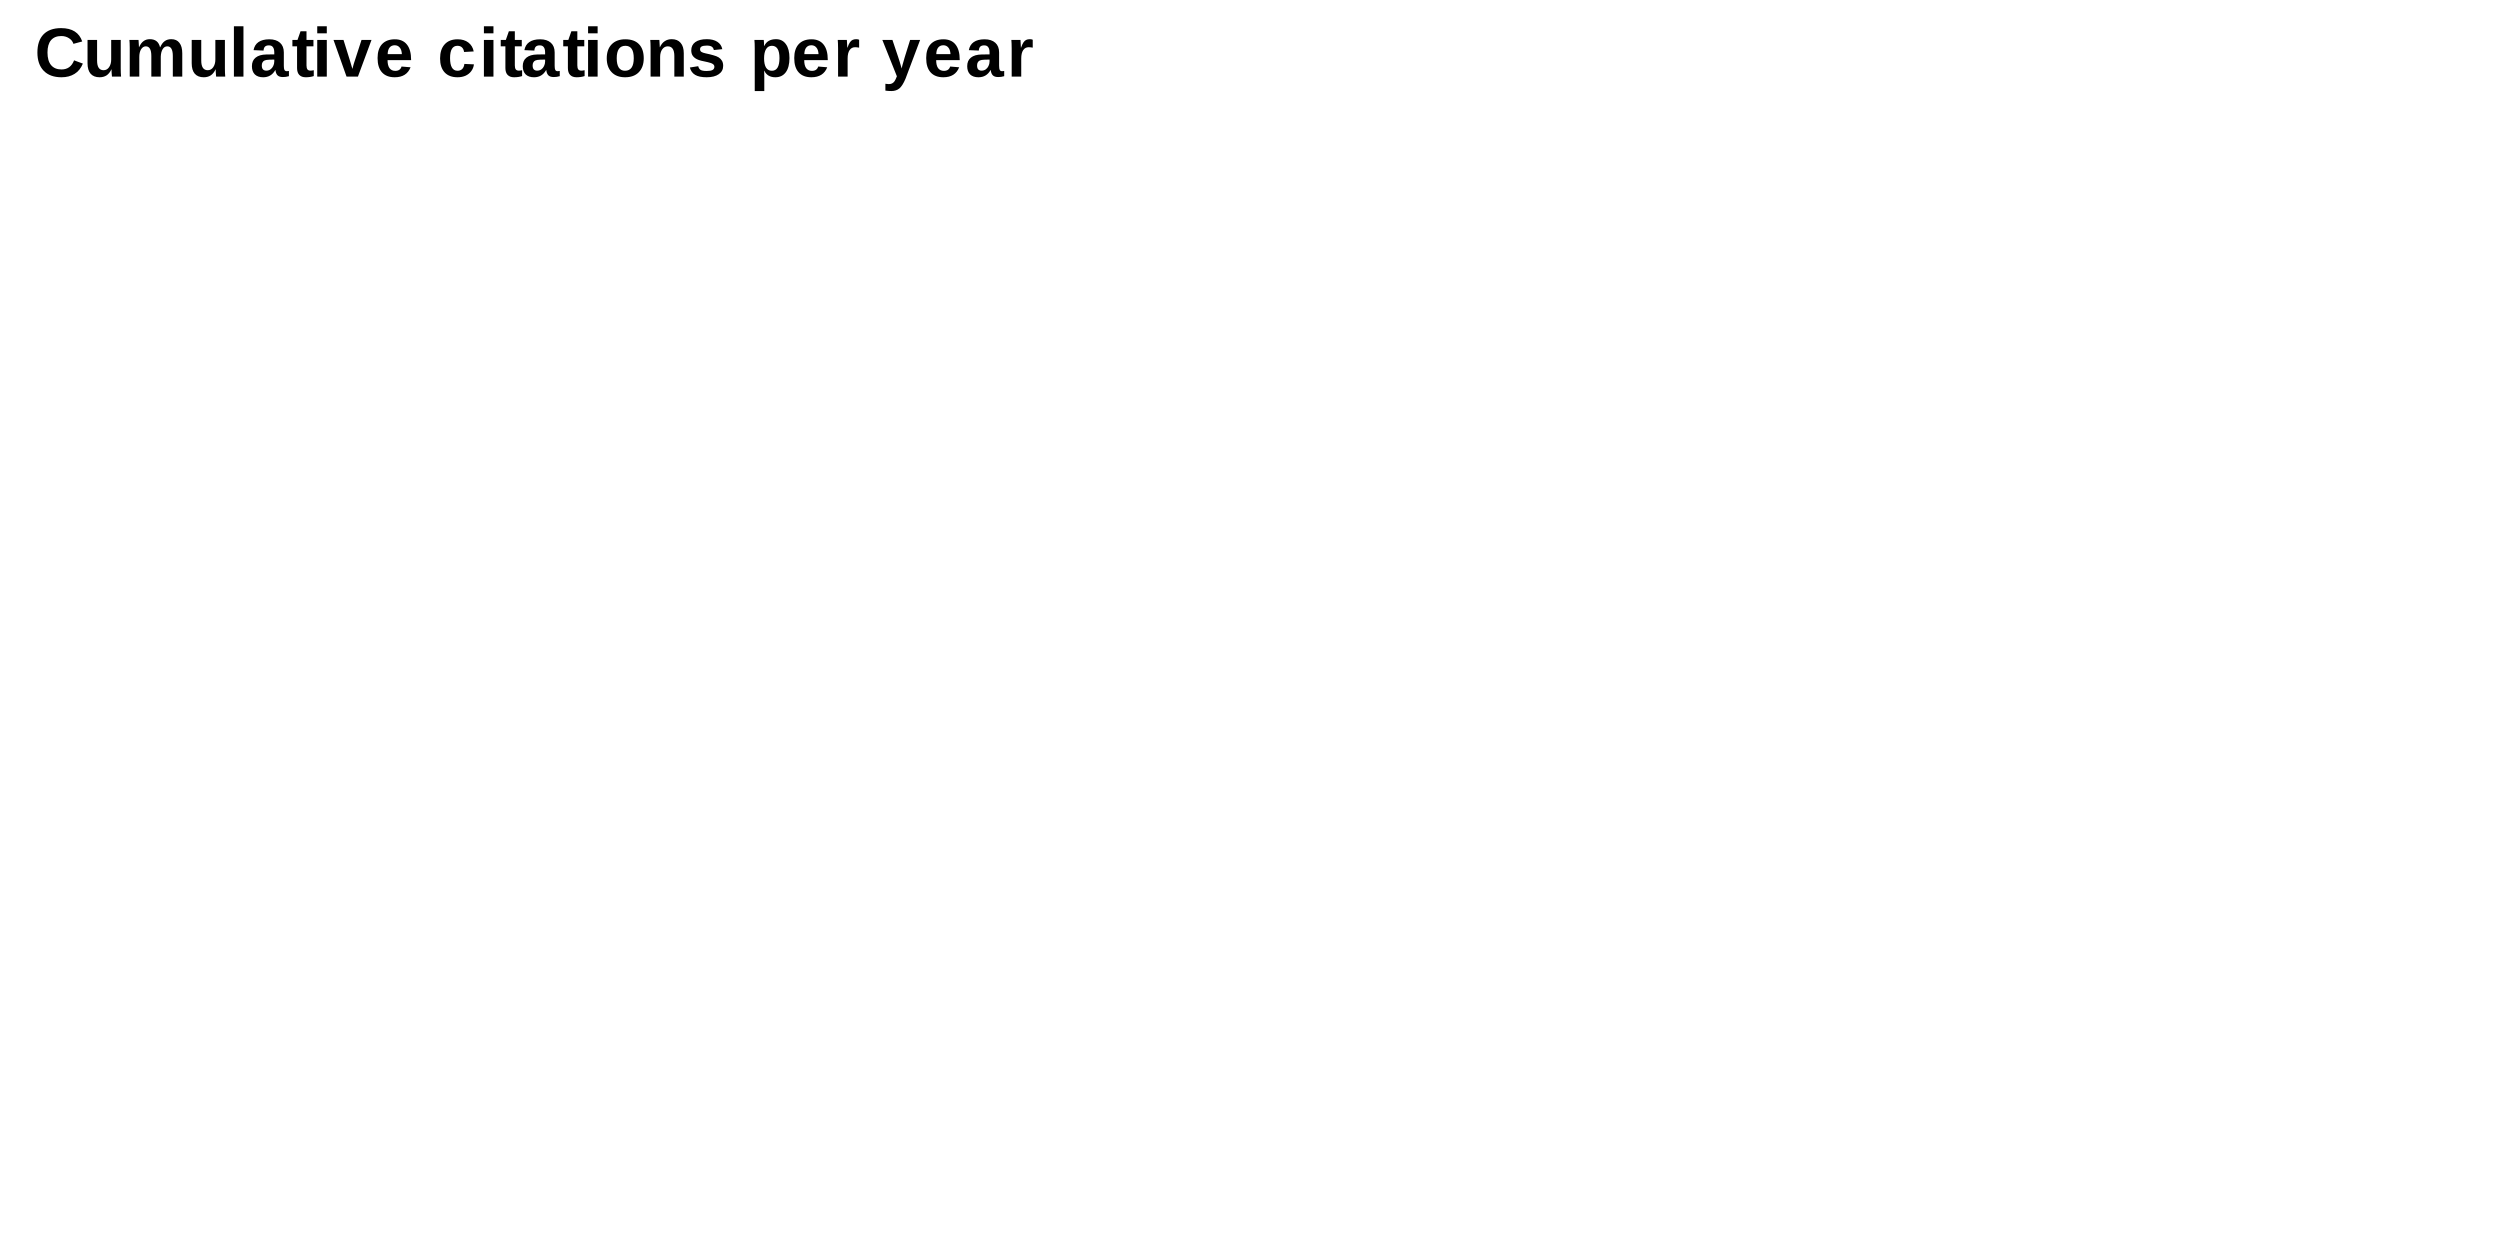
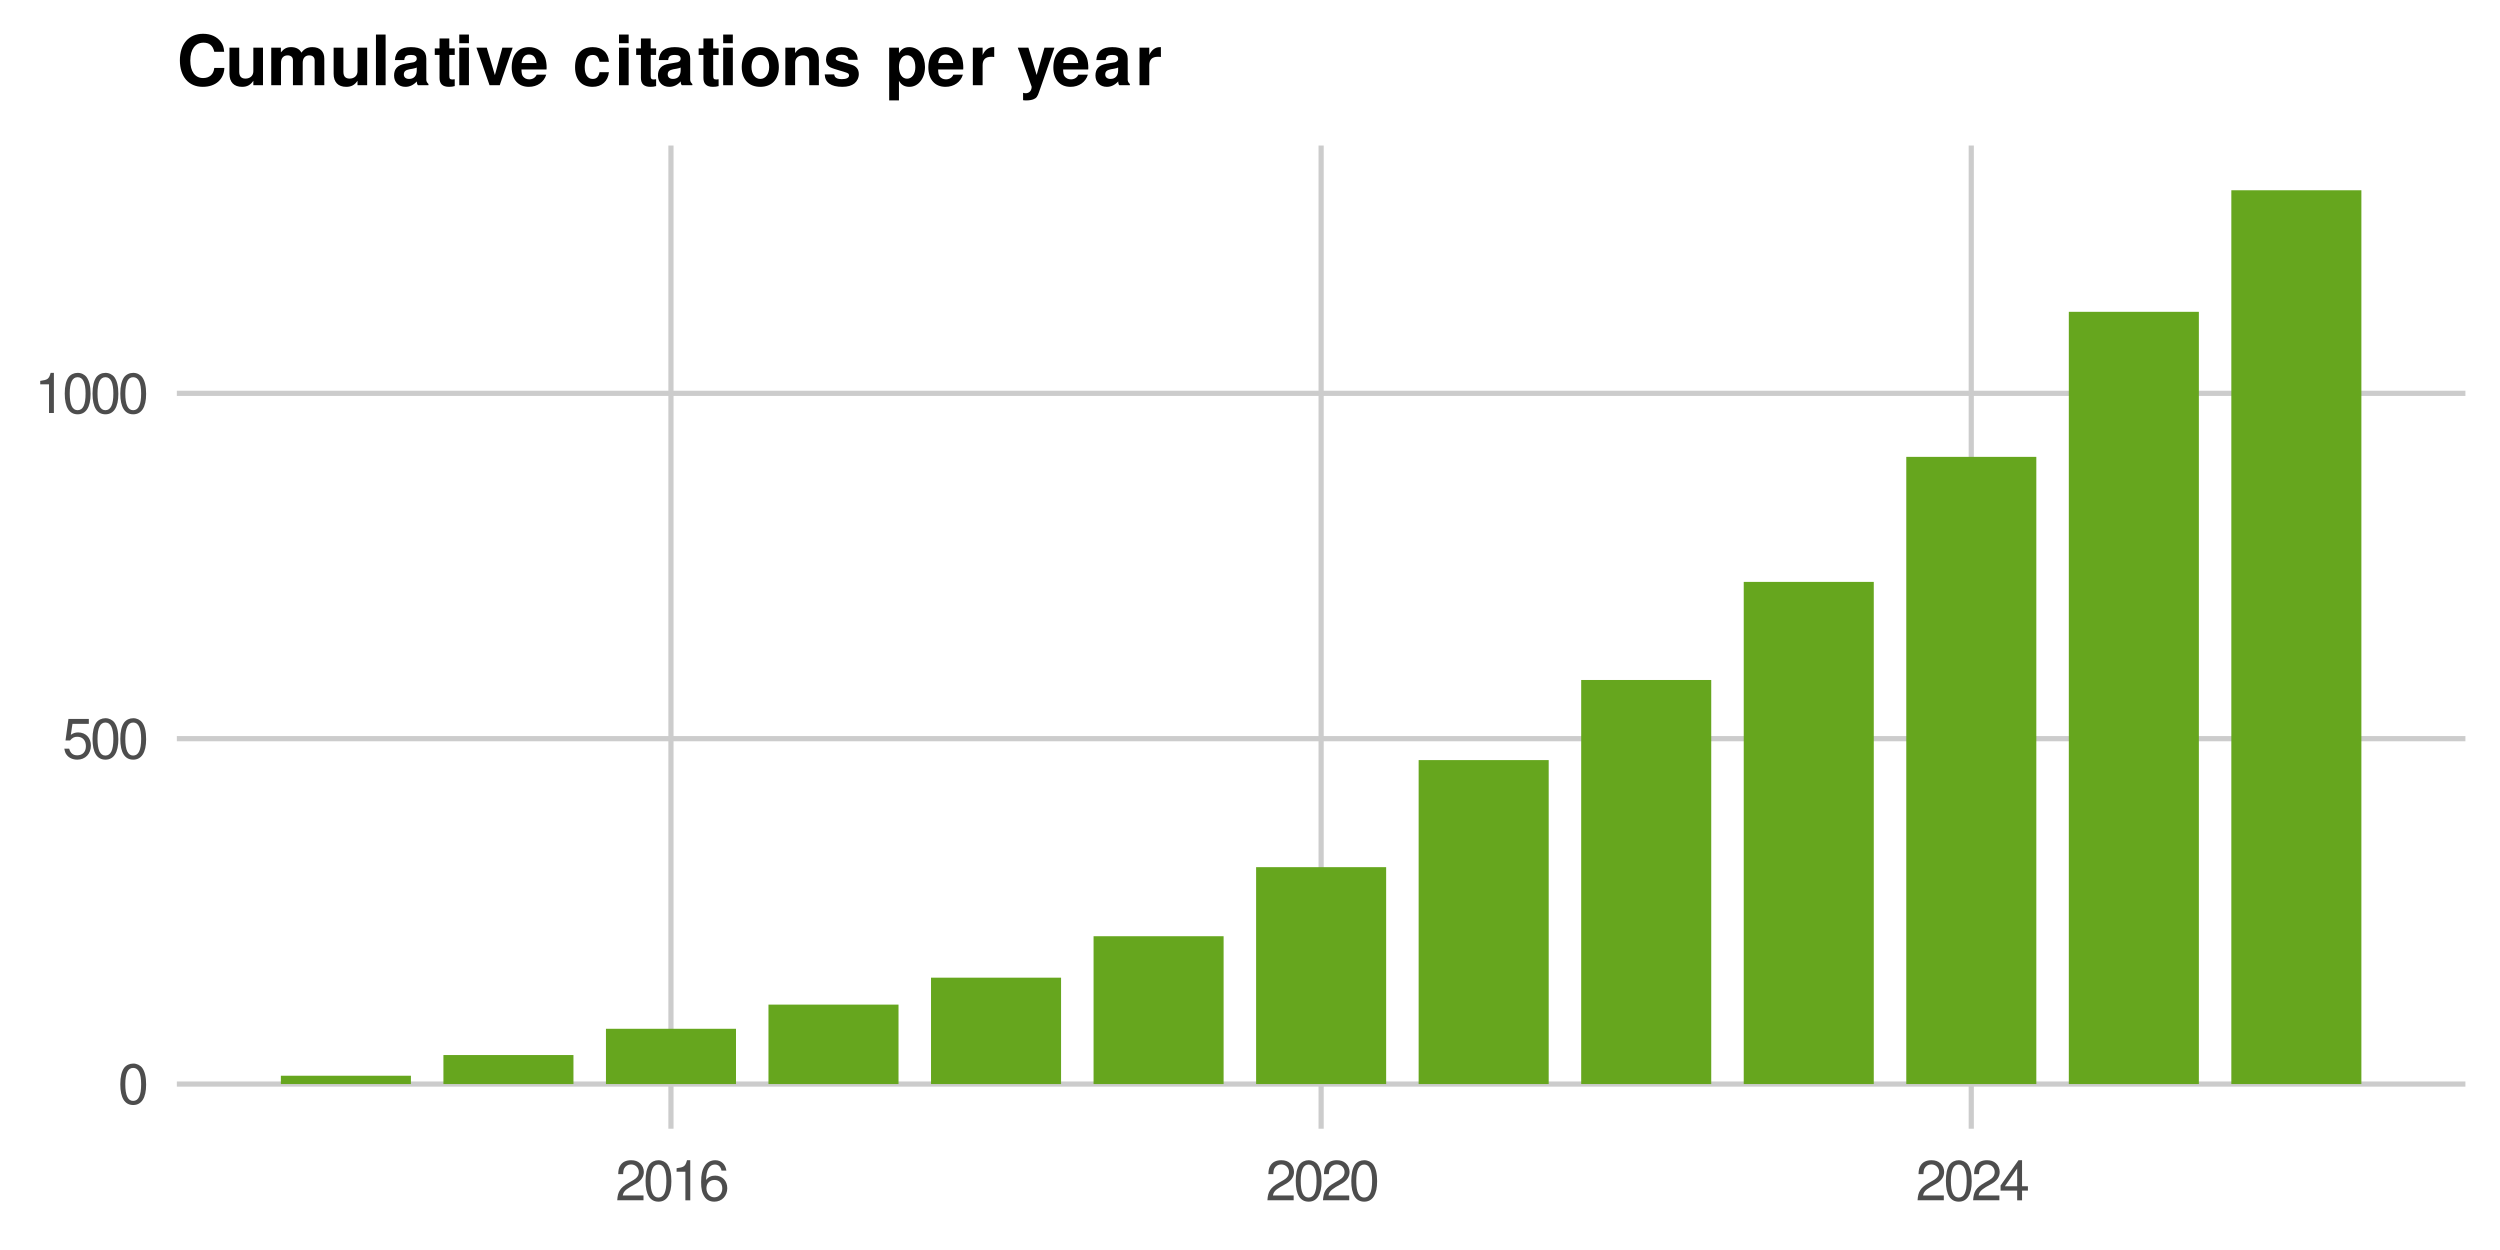
<svg xmlns="http://www.w3.org/2000/svg" xmlns:xlink="http://www.w3.org/1999/xlink" width="360pt" height="180pt" viewBox="0 0 360 180">
  <defs>
    <g>
      <g id="glyph-0-0">
-         <path d="M 3.875 -1.031 C 4.75 -1.031 5.352 -1.469 5.688 -2.344 L 6.953 -1.875 C 6.68 -1.207 6.281 -0.711 5.75 -0.391 C 5.227 -0.066 4.602 0.094 3.875 0.094 C 2.77 0.094 1.914 -0.219 1.312 -0.844 C 0.707 -1.469 0.406 -2.344 0.406 -3.469 C 0.406 -4.602 0.695 -5.473 1.281 -6.078 C 1.863 -6.68 2.707 -6.984 3.812 -6.984 C 4.625 -6.984 5.281 -6.82 5.781 -6.5 C 6.289 -6.176 6.648 -5.695 6.859 -5.062 L 5.594 -4.719 C 5.488 -5.062 5.273 -5.332 4.953 -5.531 C 4.641 -5.738 4.27 -5.844 3.844 -5.844 C 3.195 -5.844 2.703 -5.641 2.359 -5.234 C 2.023 -4.836 1.859 -4.25 1.859 -3.469 C 1.859 -2.676 2.031 -2.07 2.375 -1.656 C 2.727 -1.238 3.227 -1.031 3.875 -1.031 Z M 3.875 -1.031 " />
+         <path d="M 2.203 -5.781 C 1.672 -5.781 1.188 -5.547 0.891 -5.156 C 0.531 -4.641 0.344 -3.875 0.344 -2.797 C 0.344 -0.844 0.984 0.188 2.203 0.188 C 3.406 0.188 4.062 -0.844 4.062 -2.75 C 4.062 -3.875 3.875 -4.625 3.5 -5.156 C 3.203 -5.547 2.734 -5.781 2.203 -5.781 Z M 2.203 -5.156 C 2.953 -5.156 3.344 -4.391 3.344 -2.812 C 3.344 -1.172 2.969 -0.406 2.188 -0.406 C 1.438 -0.406 1.062 -1.203 1.062 -2.797 C 1.062 -4.391 1.438 -5.156 2.203 -5.156 Z M 2.203 -5.156 " />
      </g>
      <g id="glyph-0-1">
-         <path d="M 2 -5.281 L 2 -2.312 C 2 -1.383 2.312 -0.922 2.938 -0.922 C 3.258 -0.922 3.52 -1.062 3.719 -1.344 C 3.926 -1.633 4.031 -2.004 4.031 -2.453 L 4.031 -5.281 L 5.406 -5.281 L 5.406 -1.188 C 5.406 -0.738 5.422 -0.344 5.453 0 L 4.141 0 C 4.098 -0.469 4.078 -0.816 4.078 -1.047 L 4.062 -1.047 C 3.875 -0.648 3.641 -0.359 3.359 -0.172 C 3.078 0.004 2.742 0.094 2.359 0.094 C 1.797 0.094 1.363 -0.078 1.062 -0.422 C 0.77 -0.766 0.625 -1.266 0.625 -1.922 L 0.625 -5.281 Z M 2 -5.281 " />
+         <path d="M 3.812 -5.672 L 0.875 -5.672 L 0.453 -2.578 L 1.109 -2.578 C 1.438 -2.969 1.703 -3.109 2.156 -3.109 C 2.906 -3.109 3.391 -2.594 3.391 -1.75 C 3.391 -0.938 2.906 -0.438 2.141 -0.438 C 1.531 -0.438 1.156 -0.75 0.984 -1.391 L 0.281 -1.391 C 0.375 -0.922 0.453 -0.703 0.625 -0.5 C 0.938 -0.062 1.516 0.188 2.156 0.188 C 3.297 0.188 4.109 -0.641 4.109 -1.844 C 4.109 -2.969 3.359 -3.734 2.266 -3.734 C 1.875 -3.734 1.547 -3.625 1.219 -3.391 L 1.453 -4.969 L 3.812 -4.969 Z M 3.812 -5.672 " />
      </g>
      <g id="glyph-0-2">
-         <path d="M 3.812 0 L 3.812 -2.969 C 3.812 -3.895 3.547 -4.359 3.016 -4.359 C 2.734 -4.359 2.504 -4.211 2.328 -3.922 C 2.16 -3.641 2.078 -3.273 2.078 -2.828 L 2.078 0 L 0.703 0 L 0.703 -4.109 C 0.703 -4.391 0.695 -4.617 0.688 -4.797 C 0.676 -4.973 0.664 -5.133 0.656 -5.281 L 1.969 -5.281 C 1.977 -5.219 1.988 -5.051 2 -4.781 C 2.02 -4.52 2.031 -4.336 2.031 -4.234 L 2.047 -4.234 C 2.223 -4.641 2.438 -4.93 2.688 -5.109 C 2.938 -5.297 3.238 -5.391 3.594 -5.391 C 4.395 -5.391 4.883 -5.004 5.062 -4.234 L 5.094 -4.234 C 5.27 -4.641 5.484 -4.93 5.734 -5.109 C 5.984 -5.297 6.301 -5.391 6.688 -5.391 C 7.207 -5.391 7.598 -5.211 7.859 -4.859 C 8.129 -4.516 8.266 -4.016 8.266 -3.359 L 8.266 0 L 6.906 0 L 6.906 -2.969 C 6.906 -3.895 6.641 -4.359 6.109 -4.359 C 5.836 -4.359 5.617 -4.227 5.453 -3.969 C 5.285 -3.707 5.191 -3.348 5.172 -2.891 L 5.172 0 Z M 3.812 0 " />
+         <path d="M 2.078 -4.125 L 2.078 0 L 2.781 0 L 2.781 -5.781 L 2.312 -5.781 C 2.062 -4.891 1.906 -4.781 0.812 -4.625 L 0.812 -4.125 Z M 2.078 -4.125 " />
      </g>
      <g id="glyph-0-3">
-         <path d="M 0.703 0 L 0.703 -7.25 L 2.078 -7.25 L 2.078 0 Z M 0.703 0 " />
+         <path d="M 4.047 -0.703 L 1.062 -0.703 C 1.141 -1.172 1.391 -1.484 2.094 -1.906 L 2.891 -2.359 C 3.688 -2.797 4.094 -3.391 4.094 -4.094 C 4.094 -4.578 3.891 -5.031 3.562 -5.328 C 3.219 -5.641 2.812 -5.781 2.266 -5.781 C 1.547 -5.781 1.016 -5.531 0.703 -5.031 C 0.5 -4.734 0.422 -4.375 0.406 -3.781 L 1.109 -3.781 C 1.125 -4.172 1.172 -4.406 1.266 -4.594 C 1.453 -4.953 1.828 -5.172 2.25 -5.172 C 2.891 -5.172 3.375 -4.703 3.375 -4.078 C 3.375 -3.609 3.109 -3.219 2.594 -2.922 L 1.859 -2.5 C 0.688 -1.812 0.344 -1.266 0.266 -0.016 L 4.047 -0.016 Z M 4.047 -0.703 " />
      </g>
      <g id="glyph-0-4">
-         <path d="M 1.922 0.094 C 1.41 0.094 1.008 -0.039 0.719 -0.312 C 0.438 -0.594 0.297 -0.988 0.297 -1.5 C 0.297 -2.039 0.473 -2.453 0.828 -2.734 C 1.18 -3.023 1.695 -3.176 2.375 -3.188 L 3.516 -3.203 L 3.516 -3.469 C 3.516 -3.812 3.453 -4.066 3.328 -4.234 C 3.211 -4.41 3.02 -4.5 2.75 -4.5 C 2.488 -4.5 2.297 -4.438 2.172 -4.312 C 2.055 -4.195 1.988 -4.008 1.969 -3.75 L 0.531 -3.812 C 0.625 -4.32 0.859 -4.707 1.234 -4.969 C 1.617 -5.238 2.141 -5.375 2.797 -5.375 C 3.461 -5.375 3.977 -5.207 4.344 -4.875 C 4.707 -4.551 4.891 -4.086 4.891 -3.484 L 4.891 -1.562 C 4.891 -1.27 4.922 -1.066 4.984 -0.953 C 5.055 -0.836 5.172 -0.781 5.328 -0.781 C 5.43 -0.781 5.531 -0.789 5.625 -0.812 L 5.625 -0.062 C 5.539 -0.051 5.469 -0.035 5.406 -0.016 C 5.344 0.004 5.273 0.02 5.203 0.031 C 5.141 0.039 5.07 0.047 5 0.047 C 4.926 0.055 4.844 0.062 4.75 0.062 C 4.406 0.062 4.148 -0.02 3.984 -0.188 C 3.816 -0.363 3.719 -0.613 3.688 -0.938 L 3.656 -0.938 C 3.27 -0.25 2.691 0.094 1.922 0.094 Z M 3.516 -2.453 L 2.812 -2.438 C 2.488 -2.426 2.258 -2.391 2.125 -2.328 C 2 -2.273 1.898 -2.188 1.828 -2.062 C 1.754 -1.945 1.719 -1.797 1.719 -1.609 C 1.719 -1.348 1.773 -1.156 1.891 -1.031 C 2.016 -0.914 2.172 -0.859 2.359 -0.859 C 2.578 -0.859 2.773 -0.914 2.953 -1.031 C 3.129 -1.156 3.266 -1.316 3.359 -1.516 C 3.461 -1.723 3.516 -1.941 3.516 -2.172 Z M 3.516 -2.453 " />
+         <path d="M 3.984 -4.281 C 3.844 -5.219 3.234 -5.781 2.375 -5.781 C 1.75 -5.781 1.188 -5.484 0.859 -4.953 C 0.5 -4.391 0.344 -3.688 0.344 -2.641 C 0.344 -1.656 0.484 -1.047 0.828 -0.531 C 1.125 -0.062 1.625 0.188 2.25 0.188 C 3.328 0.188 4.109 -0.625 4.109 -1.75 C 4.109 -2.812 3.391 -3.562 2.375 -3.562 C 1.812 -3.562 1.375 -3.359 1.062 -2.938 C 1.078 -4.375 1.516 -5.156 2.328 -5.156 C 2.828 -5.156 3.172 -4.844 3.281 -4.281 Z M 2.281 -2.938 C 2.953 -2.938 3.391 -2.469 3.391 -1.703 C 3.391 -0.969 2.906 -0.438 2.25 -0.438 C 1.594 -0.438 1.109 -0.984 1.109 -1.734 C 1.109 -2.453 1.578 -2.938 2.281 -2.938 Z M 2.281 -2.938 " />
      </g>
      <g id="glyph-0-5">
-         <path d="M 2.047 0.094 C 1.648 0.094 1.344 -0.016 1.125 -0.234 C 0.906 -0.461 0.797 -0.797 0.797 -1.234 L 0.797 -4.359 L 0.125 -4.359 L 0.125 -5.281 L 0.859 -5.281 L 1.297 -6.531 L 2.156 -6.531 L 2.156 -5.281 L 3.156 -5.281 L 3.156 -4.359 L 2.156 -4.359 L 2.156 -1.609 C 2.156 -1.348 2.203 -1.156 2.297 -1.031 C 2.391 -0.914 2.539 -0.859 2.75 -0.859 C 2.852 -0.859 3.004 -0.879 3.203 -0.922 L 3.203 -0.078 C 2.867 0.035 2.484 0.094 2.047 0.094 Z M 2.047 0.094 " />
+         <path d="M 2.609 -1.406 L 2.609 0 L 3.312 0 L 3.312 -1.406 L 4.156 -1.406 L 4.156 -2.031 L 3.312 -2.031 L 3.312 -5.781 L 2.797 -5.781 L 0.219 -2.141 L 0.219 -1.406 Z M 2.609 -2.031 L 0.844 -2.031 L 2.609 -4.578 Z M 2.609 -2.031 " />
      </g>
-       <g id="glyph-0-6">
-         <path d="M 0.703 -6.234 L 0.703 -7.25 L 2.078 -7.25 L 2.078 -6.234 Z M 0.703 0 L 0.703 -5.281 L 2.078 -5.281 L 2.078 0 Z M 0.703 0 " />
+       <g id="glyph-1-0">
+         <path d="M 6.812 -4.812 C 6.766 -5.453 6.641 -5.844 6.328 -6.266 C 5.766 -7 4.875 -7.406 3.781 -7.406 C 1.719 -7.406 0.438 -5.938 0.438 -3.578 C 0.438 -1.234 1.703 0.234 3.734 0.234 C 5.562 0.234 6.766 -0.812 6.844 -2.484 L 5.391 -2.484 C 5.297 -1.562 4.703 -1.031 3.781 -1.031 C 2.625 -1.031 1.938 -1.969 1.938 -3.562 C 1.938 -5.172 2.656 -6.125 3.828 -6.125 C 4.703 -6.125 5.188 -5.703 5.391 -4.812 Z M 6.812 -4.812 " />
      </g>
-       <g id="glyph-0-7">
-         <path d="M 3.562 0 L 1.922 0 L 0.047 -5.281 L 1.484 -5.281 L 2.406 -2.328 C 2.457 -2.16 2.578 -1.754 2.766 -1.109 C 2.797 -1.242 2.859 -1.477 2.953 -1.812 C 3.055 -2.145 3.43 -3.301 4.078 -5.281 L 5.516 -5.281 Z M 3.562 0 " />
+       <g id="glyph-1-1">
+         <path d="M 5.406 0 L 5.406 -5.406 L 4.016 -5.406 L 4.016 -2.016 C 4.016 -1.375 3.562 -0.953 2.875 -0.953 C 2.281 -0.953 1.984 -1.281 1.984 -1.938 L 1.984 -5.406 L 0.578 -5.406 L 0.578 -1.641 C 0.578 -0.438 1.234 0.234 2.391 0.234 C 3.125 0.234 3.609 -0.031 4.016 -0.641 L 4.016 0 Z M 5.406 0 " />
      </g>
-       <g id="glyph-0-8">
-         <path d="M 2.859 0.094 C 2.066 0.094 1.457 -0.141 1.031 -0.609 C 0.602 -1.078 0.391 -1.766 0.391 -2.672 C 0.391 -3.535 0.602 -4.203 1.031 -4.672 C 1.469 -5.141 2.082 -5.375 2.875 -5.375 C 3.633 -5.375 4.211 -5.125 4.609 -4.625 C 5.016 -4.125 5.219 -3.391 5.219 -2.422 L 5.219 -2.375 L 1.828 -2.375 C 1.828 -1.863 1.922 -1.477 2.109 -1.219 C 2.305 -0.957 2.582 -0.828 2.938 -0.828 C 3.414 -0.828 3.719 -1.035 3.844 -1.453 L 5.141 -1.344 C 4.766 -0.383 4.004 0.094 2.859 0.094 Z M 2.859 -4.516 C 2.535 -4.516 2.285 -4.398 2.109 -4.172 C 1.941 -3.953 1.852 -3.641 1.844 -3.234 L 3.891 -3.234 C 3.867 -3.66 3.766 -3.977 3.578 -4.188 C 3.398 -4.406 3.16 -4.516 2.859 -4.516 Z M 2.859 -4.516 " />
+       <g id="glyph-1-2">
+         <path d="M 0.594 -5.406 L 0.594 0 L 2 0 L 2 -3.234 C 2 -3.906 2.359 -4.297 2.953 -4.297 C 3.438 -4.297 3.719 -4.031 3.719 -3.594 L 3.719 0 L 5.125 0 L 5.125 -3.234 C 5.125 -3.906 5.484 -4.297 6.078 -4.297 C 6.547 -4.297 6.844 -4.031 6.844 -3.594 L 6.844 0 L 8.234 0 L 8.234 -3.812 C 8.234 -4.875 7.594 -5.484 6.516 -5.484 C 5.828 -5.484 5.359 -5.25 4.938 -4.688 C 4.688 -5.203 4.141 -5.484 3.469 -5.484 C 2.844 -5.484 2.453 -5.297 1.984 -4.734 L 1.984 -5.406 Z M 0.594 -5.406 " />
      </g>
-       <g id="glyph-0-9">
+       <g id="glyph-1-3">
+         <path d="M 2.062 -7.297 L 0.672 -7.297 L 0.672 0 L 2.062 0 Z M 2.062 -7.297 " />
+       </g>
+       <g id="glyph-1-4">
+         <path d="M 5.234 -0.172 C 5 -0.406 4.922 -0.562 4.922 -0.828 L 4.922 -3.828 C 4.922 -4.938 4.172 -5.484 2.703 -5.484 C 1.25 -5.484 0.484 -4.875 0.406 -3.625 L 1.75 -3.625 C 1.812 -4.188 2.047 -4.359 2.734 -4.359 C 3.281 -4.359 3.547 -4.188 3.547 -3.812 C 3.547 -3.641 3.453 -3.484 3.312 -3.406 C 3.125 -3.297 3.125 -3.297 2.438 -3.188 L 1.875 -3.094 C 0.797 -2.906 0.281 -2.359 0.281 -1.391 C 0.281 -0.422 0.938 0.234 1.922 0.234 C 2.516 0.234 3.062 -0.016 3.562 -0.547 C 3.562 -0.266 3.594 -0.156 3.719 0 L 5.234 0 Z M 3.547 -2.172 C 3.547 -1.359 3.156 -0.906 2.438 -0.906 C 1.969 -0.906 1.688 -1.156 1.688 -1.547 C 1.688 -1.969 1.906 -2.172 2.484 -2.297 L 2.953 -2.375 C 3.328 -2.453 3.391 -2.469 3.547 -2.547 Z M 3.547 -2.172 " />
+       </g>
+       <g id="glyph-1-5">
+         <path d="M 3.016 -5.297 L 2.234 -5.297 L 2.234 -6.734 L 0.828 -6.734 L 0.828 -5.297 L 0.141 -5.297 L 0.141 -4.359 L 0.828 -4.359 L 0.828 -1.047 C 0.828 -0.188 1.281 0.234 2.203 0.234 C 2.516 0.234 2.75 0.203 3.016 0.125 L 3.016 -0.859 C 2.875 -0.844 2.797 -0.828 2.688 -0.828 C 2.312 -0.828 2.234 -0.938 2.234 -1.422 L 2.234 -4.359 L 3.016 -4.359 Z M 3.016 -5.297 " />
+       </g>
+       <g id="glyph-1-6">
+         <path d="M 2.062 -5.406 L 0.672 -5.406 L 0.672 0 L 2.062 0 Z M 2.062 -7.297 L 0.672 -7.297 L 0.672 -6.047 L 2.062 -6.047 Z M 2.062 -7.297 " />
+       </g>
+       <g id="glyph-1-7">
+         <path d="M 3.5 0 L 5.359 -5.406 L 3.875 -5.406 L 2.797 -1.453 L 1.625 -5.406 L 0.141 -5.406 L 2.031 0 Z M 3.5 0 " />
+       </g>
+       <g id="glyph-1-8">
+         <path d="M 5.234 -2.266 C 5.25 -2.375 5.25 -2.438 5.25 -2.5 C 5.25 -3.047 5.172 -3.547 5.047 -3.922 C 4.688 -4.906 3.812 -5.484 2.719 -5.484 C 1.172 -5.484 0.219 -4.375 0.219 -2.562 C 0.219 -0.828 1.156 0.234 2.688 0.234 C 3.906 0.234 4.875 -0.453 5.188 -1.516 L 3.812 -1.516 C 3.641 -1.094 3.25 -0.844 2.734 -0.844 C 2.344 -0.844 2.016 -1.016 1.812 -1.312 C 1.688 -1.516 1.641 -1.75 1.625 -2.266 Z M 1.641 -3.188 C 1.734 -4.016 2.078 -4.422 2.703 -4.422 C 3.344 -4.422 3.719 -3.984 3.797 -3.188 Z M 1.641 -3.188 " />
+       </g>
+       <g id="glyph-1-9">
</g>
-       <g id="glyph-0-10">
-         <path d="M 2.906 0.094 C 2.102 0.094 1.484 -0.141 1.047 -0.609 C 0.609 -1.086 0.391 -1.754 0.391 -2.609 C 0.391 -3.484 0.609 -4.16 1.047 -4.641 C 1.484 -5.129 2.109 -5.375 2.922 -5.375 C 3.547 -5.375 4.062 -5.219 4.469 -4.906 C 4.875 -4.594 5.129 -4.164 5.234 -3.625 L 3.844 -3.547 C 3.812 -3.816 3.719 -4.031 3.562 -4.188 C 3.406 -4.352 3.18 -4.438 2.891 -4.438 C 2.18 -4.438 1.828 -3.848 1.828 -2.672 C 1.828 -1.453 2.188 -0.844 2.906 -0.844 C 3.164 -0.844 3.383 -0.922 3.562 -1.078 C 3.738 -1.242 3.848 -1.492 3.891 -1.828 L 5.266 -1.766 C 5.223 -1.398 5.094 -1.07 4.875 -0.781 C 4.664 -0.5 4.391 -0.281 4.047 -0.125 C 3.711 0.02 3.332 0.094 2.906 0.094 Z M 2.906 0.094 " />
+       <g id="glyph-1-10">
+         <path d="M 5.219 -3.375 C 5.125 -4.703 4.25 -5.484 2.891 -5.484 C 1.266 -5.484 0.344 -4.438 0.344 -2.594 C 0.344 -0.812 1.266 0.234 2.875 0.234 C 4.188 0.234 5.094 -0.578 5.219 -1.875 L 3.875 -1.875 C 3.703 -1.172 3.438 -0.906 2.875 -0.906 C 2.156 -0.906 1.734 -1.531 1.734 -2.594 C 1.734 -3.109 1.844 -3.578 2.016 -3.906 C 2.172 -4.203 2.484 -4.359 2.875 -4.359 C 3.453 -4.359 3.719 -4.094 3.875 -3.375 Z M 5.219 -3.375 " />
      </g>
-       <g id="glyph-0-11">
-         <path d="M 5.719 -2.641 C 5.719 -1.785 5.477 -1.113 5 -0.625 C 4.531 -0.145 3.875 0.094 3.031 0.094 C 2.207 0.094 1.562 -0.148 1.094 -0.641 C 0.625 -1.129 0.391 -1.797 0.391 -2.641 C 0.391 -3.492 0.625 -4.16 1.094 -4.641 C 1.562 -5.129 2.219 -5.375 3.062 -5.375 C 3.926 -5.375 4.582 -5.141 5.031 -4.672 C 5.488 -4.203 5.719 -3.523 5.719 -2.641 Z M 4.281 -2.641 C 4.281 -3.273 4.176 -3.734 3.969 -4.016 C 3.77 -4.297 3.473 -4.438 3.078 -4.438 C 2.242 -4.438 1.828 -3.836 1.828 -2.641 C 1.828 -2.055 1.926 -1.609 2.125 -1.297 C 2.332 -0.992 2.629 -0.844 3.016 -0.844 C 3.859 -0.844 4.281 -1.441 4.281 -2.641 Z M 4.281 -2.641 " />
+       <g id="glyph-1-11">
+         <path d="M 3.016 -5.484 C 1.359 -5.484 0.344 -4.406 0.344 -2.625 C 0.344 -0.844 1.359 0.234 3.016 0.234 C 4.672 0.234 5.688 -0.844 5.688 -2.594 C 5.688 -4.422 4.703 -5.484 3.016 -5.484 Z M 3.016 -4.359 C 3.797 -4.359 4.297 -3.672 4.297 -2.609 C 4.297 -1.594 3.766 -0.906 3.016 -0.906 C 2.266 -0.906 1.75 -1.594 1.75 -2.625 C 1.75 -3.672 2.266 -4.359 3.016 -4.359 Z M 3.016 -4.359 " />
      </g>
-       <g id="glyph-0-12">
-         <path d="M 4.125 0 L 4.125 -2.969 C 4.125 -3.895 3.805 -4.359 3.172 -4.359 C 2.848 -4.359 2.582 -4.211 2.375 -3.922 C 2.176 -3.641 2.078 -3.273 2.078 -2.828 L 2.078 0 L 0.703 0 L 0.703 -4.109 C 0.703 -4.391 0.695 -4.617 0.688 -4.797 C 0.676 -4.973 0.664 -5.133 0.656 -5.281 L 1.969 -5.281 C 1.977 -5.219 1.988 -5.051 2 -4.781 C 2.02 -4.52 2.031 -4.336 2.031 -4.234 L 2.047 -4.234 C 2.234 -4.641 2.469 -4.93 2.75 -5.109 C 3.031 -5.297 3.363 -5.391 3.75 -5.391 C 4.312 -5.391 4.738 -5.211 5.031 -4.859 C 5.332 -4.516 5.484 -4.016 5.484 -3.359 L 5.484 0 Z M 4.125 0 " />
+       <g id="glyph-1-12">
+         <path d="M 0.625 -5.406 L 0.625 0 L 2.031 0 L 2.031 -3.234 C 2.031 -3.875 2.469 -4.297 3.156 -4.297 C 3.766 -4.297 4.062 -3.969 4.062 -3.328 L 4.062 0 L 5.453 0 L 5.453 -3.625 C 5.453 -4.812 4.812 -5.484 3.656 -5.484 C 2.922 -5.484 2.438 -5.234 2.031 -4.625 L 2.031 -5.406 Z M 0.625 -5.406 " />
      </g>
-       <g id="glyph-0-13">
-         <path d="M 5.156 -1.547 C 5.156 -1.035 4.941 -0.633 4.516 -0.344 C 4.098 -0.051 3.52 0.094 2.781 0.094 C 2.062 0.094 1.508 -0.02 1.125 -0.25 C 0.738 -0.477 0.484 -0.832 0.359 -1.312 L 1.562 -1.5 C 1.625 -1.25 1.738 -1.07 1.906 -0.969 C 2.07 -0.863 2.363 -0.812 2.781 -0.812 C 3.164 -0.812 3.445 -0.859 3.625 -0.953 C 3.801 -1.055 3.891 -1.211 3.891 -1.422 C 3.891 -1.586 3.816 -1.719 3.672 -1.812 C 3.535 -1.914 3.297 -2.004 2.953 -2.078 C 2.18 -2.223 1.66 -2.363 1.391 -2.5 C 1.117 -2.633 0.91 -2.805 0.766 -3.016 C 0.629 -3.223 0.562 -3.477 0.562 -3.781 C 0.562 -4.289 0.754 -4.688 1.141 -4.969 C 1.535 -5.25 2.086 -5.391 2.797 -5.391 C 3.422 -5.391 3.926 -5.266 4.312 -5.016 C 4.695 -4.773 4.938 -4.422 5.031 -3.953 L 3.812 -3.828 C 3.77 -4.047 3.672 -4.207 3.516 -4.312 C 3.367 -4.414 3.129 -4.469 2.797 -4.469 C 2.473 -4.469 2.227 -4.426 2.062 -4.344 C 1.906 -4.258 1.828 -4.125 1.828 -3.938 C 1.828 -3.781 1.891 -3.656 2.016 -3.562 C 2.141 -3.477 2.348 -3.406 2.641 -3.344 C 3.055 -3.258 3.422 -3.172 3.734 -3.078 C 4.055 -2.992 4.316 -2.891 4.516 -2.766 C 4.711 -2.641 4.867 -2.477 4.984 -2.281 C 5.098 -2.094 5.156 -1.848 5.156 -1.547 Z M 5.156 -1.547 " />
+       <g id="glyph-1-13">
+         <path d="M 5.047 -3.656 C 5.031 -4.797 4.156 -5.484 2.703 -5.484 C 1.328 -5.484 0.484 -4.797 0.484 -3.688 C 0.484 -3.328 0.594 -3.016 0.781 -2.812 C 0.969 -2.625 1.141 -2.531 1.656 -2.359 L 3.328 -1.844 C 3.688 -1.734 3.797 -1.625 3.797 -1.406 C 3.797 -1.062 3.406 -0.875 2.766 -0.875 C 2.391 -0.875 2.109 -0.938 1.938 -1.062 C 1.781 -1.172 1.719 -1.281 1.656 -1.562 L 0.297 -1.562 C 0.328 -0.375 1.203 0.234 2.844 0.234 C 3.594 0.234 4.156 0.062 4.562 -0.25 C 4.953 -0.562 5.203 -1.062 5.203 -1.594 C 5.203 -2.297 4.844 -2.75 4.141 -2.953 L 2.375 -3.469 C 1.984 -3.594 1.875 -3.672 1.875 -3.891 C 1.875 -4.188 2.203 -4.391 2.688 -4.391 C 3.359 -4.391 3.688 -4.156 3.703 -3.656 Z M 5.047 -3.656 " />
      </g>
-       <g id="glyph-0-14">
-         <path d="M 5.703 -2.672 C 5.703 -1.785 5.523 -1.102 5.172 -0.625 C 4.816 -0.145 4.316 0.094 3.672 0.094 C 3.297 0.094 2.973 0.016 2.703 -0.141 C 2.43 -0.305 2.223 -0.539 2.078 -0.844 L 2.047 -0.844 C 2.066 -0.738 2.078 -0.441 2.078 0.047 L 2.078 2.078 L 0.703 2.078 L 0.703 -4.062 C 0.703 -4.562 0.688 -4.969 0.656 -5.281 L 2 -5.281 C 2.008 -5.227 2.02 -5.113 2.031 -4.938 C 2.039 -4.758 2.047 -4.586 2.047 -4.422 L 2.078 -4.422 C 2.379 -5.066 2.941 -5.391 3.766 -5.391 C 4.379 -5.391 4.852 -5.148 5.188 -4.672 C 5.531 -4.203 5.703 -3.535 5.703 -2.672 Z M 4.266 -2.672 C 4.266 -3.848 3.898 -4.438 3.172 -4.438 C 2.805 -4.438 2.523 -4.273 2.328 -3.953 C 2.141 -3.641 2.047 -3.195 2.047 -2.625 C 2.047 -2.051 2.141 -1.609 2.328 -1.297 C 2.523 -0.992 2.805 -0.844 3.172 -0.844 C 3.898 -0.844 4.266 -1.453 4.266 -2.672 Z M 4.266 -2.672 " />
+       <g id="glyph-1-14">
+         <path d="M 1.984 -5.406 L 0.578 -5.406 L 0.578 2.188 L 1.984 2.188 L 1.984 -0.641 C 2.312 -0.047 2.797 0.234 3.484 0.234 C 4.781 0.234 5.734 -0.984 5.734 -2.625 C 5.734 -3.375 5.516 -4.141 5.156 -4.641 C 4.797 -5.156 4.125 -5.484 3.484 -5.484 C 2.797 -5.484 2.312 -5.203 1.984 -4.594 Z M 3.156 -4.312 C 3.875 -4.312 4.344 -3.641 4.344 -2.594 C 4.344 -1.609 3.859 -0.938 3.156 -0.938 C 2.453 -0.938 1.984 -1.609 1.984 -2.625 C 1.984 -3.641 2.453 -4.312 3.156 -4.312 Z M 3.156 -4.312 " />
      </g>
-       <g id="glyph-0-15">
-         <path d="M 0.703 0 L 0.703 -4.047 C 0.703 -4.336 0.695 -4.578 0.688 -4.766 C 0.676 -4.961 0.664 -5.133 0.656 -5.281 L 1.969 -5.281 C 1.977 -5.227 1.988 -5.051 2 -4.75 C 2.02 -4.445 2.031 -4.25 2.031 -4.156 L 2.047 -4.156 C 2.18 -4.531 2.301 -4.789 2.406 -4.938 C 2.508 -5.094 2.633 -5.207 2.781 -5.281 C 2.926 -5.352 3.102 -5.391 3.312 -5.391 C 3.488 -5.391 3.629 -5.363 3.734 -5.312 L 3.734 -4.172 C 3.516 -4.211 3.32 -4.234 3.156 -4.234 C 2.812 -4.234 2.547 -4.094 2.359 -3.812 C 2.172 -3.539 2.078 -3.133 2.078 -2.594 L 2.078 0 Z M 0.703 0 " />
+       <g id="glyph-1-15">
+         <path d="M 0.625 -5.406 L 0.625 0 L 2.031 0 L 2.031 -2.875 C 2.031 -3.688 2.438 -4.094 3.266 -4.094 C 3.406 -4.094 3.516 -4.094 3.703 -4.062 L 3.703 -5.484 C 3.625 -5.484 3.594 -5.484 3.531 -5.484 C 2.891 -5.484 2.344 -5.062 2.031 -4.344 L 2.031 -5.406 Z M 0.625 -5.406 " />
      </g>
-       <g id="glyph-0-16">
-         <path d="M 1.375 2.078 C 1.051 2.078 0.766 2.055 0.516 2.016 L 0.516 1.031 C 0.691 1.062 0.848 1.078 0.984 1.078 C 1.18 1.078 1.344 1.047 1.469 0.984 C 1.602 0.922 1.723 0.816 1.828 0.672 C 1.93 0.523 2.047 0.285 2.172 -0.047 L 0.078 -5.281 L 1.531 -5.281 L 2.359 -2.812 C 2.484 -2.457 2.648 -1.91 2.859 -1.172 L 2.969 -1.641 L 3.297 -2.781 L 4.078 -5.281 L 5.516 -5.281 L 3.422 0.281 C 3.141 0.957 2.848 1.426 2.547 1.688 C 2.242 1.945 1.852 2.078 1.375 2.078 Z M 1.375 2.078 " />
+       <g id="glyph-1-16">
+         <path d="M 3.938 -5.406 L 2.812 -1.469 L 1.625 -5.406 L 0.094 -5.406 L 2.094 0.219 C 2.094 0.781 1.75 1.156 1.234 1.156 C 1.125 1.156 1.031 1.141 0.859 1.094 L 0.859 2.156 C 1.062 2.188 1.188 2.188 1.359 2.188 C 1.719 2.188 2.125 2.125 2.375 2.016 C 2.766 1.859 2.938 1.641 3.156 0.984 L 5.375 -5.406 Z M 3.938 -5.406 " />
      </g>
    </g>
+     <clipPath id="clip-0">
+       <path clip-rule="nonzero" d="M 25.465 155 L 355.02 155 L 355.02 157 L 25.465 157 Z M 25.465 155 " />
+     </clipPath>
+     <clipPath id="clip-1">
+       <path clip-rule="nonzero" d="M 25.465 105 L 355.02 105 L 355.02 107 L 25.465 107 Z M 25.465 105 " />
+     </clipPath>
+     <clipPath id="clip-2">
+       <path clip-rule="nonzero" d="M 25.465 56 L 355.02 56 L 355.02 58 L 25.465 58 Z M 25.465 56 " />
+     </clipPath>
+     <clipPath id="clip-3">
+       <path clip-rule="nonzero" d="M 96 20.961 L 97 20.961 L 97 162.535 L 96 162.535 Z M 96 20.961 " />
+     </clipPath>
+     <clipPath id="clip-4">
+       <path clip-rule="nonzero" d="M 189 20.961 L 191 20.961 L 191 162.535 L 189 162.535 Z M 189 20.961 " />
+     </clipPath>
+     <clipPath id="clip-5">
+       <path clip-rule="nonzero" d="M 283 20.961 L 285 20.961 L 285 162.535 L 283 162.535 Z M 283 20.961 " />
+     </clipPath>
  </defs>
  <rect x="-36" y="-18" width="432" height="216" fill="rgb(100%, 100%, 100%)" fill-opacity="1" />
  <rect x="-36" y="-18" width="432" height="216" fill="rgb(100%, 100%, 100%)" fill-opacity="1" />
+   <g clip-path="url(#clip-0)">
+     <path fill="none" stroke-width="0.747" stroke-linecap="butt" stroke-linejoin="round" stroke="rgb(80%, 80%, 80%)" stroke-opacity="1" stroke-miterlimit="10" d="M 25.465 156.102 L 355.02 156.102 " />
+   </g>
+   <g clip-path="url(#clip-1)">
+     <path fill="none" stroke-width="0.747" stroke-linecap="butt" stroke-linejoin="round" stroke="rgb(80%, 80%, 80%)" stroke-opacity="1" stroke-miterlimit="10" d="M 25.465 106.371 L 355.02 106.371 " />
+   </g>
+   <g clip-path="url(#clip-2)">
+     <path fill="none" stroke-width="0.747" stroke-linecap="butt" stroke-linejoin="round" stroke="rgb(80%, 80%, 80%)" stroke-opacity="1" stroke-miterlimit="10" d="M 25.465 56.641 L 355.02 56.641 " />
+   </g>
+   <g clip-path="url(#clip-3)">
+     <path fill="none" stroke-width="0.747" stroke-linecap="butt" stroke-linejoin="round" stroke="rgb(80%, 80%, 80%)" stroke-opacity="1" stroke-miterlimit="10" d="M 96.617 162.535 L 96.617 20.961 " />
+   </g>
+   <g clip-path="url(#clip-4)">
+     <path fill="none" stroke-width="0.747" stroke-linecap="butt" stroke-linejoin="round" stroke="rgb(80%, 80%, 80%)" stroke-opacity="1" stroke-miterlimit="10" d="M 190.242 162.535 L 190.242 20.961 " />
+   </g>
+   <g clip-path="url(#clip-5)">
+     <path fill="none" stroke-width="0.747" stroke-linecap="butt" stroke-linejoin="round" stroke="rgb(80%, 80%, 80%)" stroke-opacity="1" stroke-miterlimit="10" d="M 283.863 162.535 L 283.863 20.961 " />
+   </g>
+   <path fill-rule="nonzero" fill="rgb(40%, 65.098%, 11.765%)" fill-opacity="1" d="M 40.445 156.102 L 59.172 156.102 L 59.172 154.906 L 40.445 154.906 Z M 40.445 156.102 " />
+   <path fill-rule="nonzero" fill="rgb(40%, 65.098%, 11.765%)" fill-opacity="1" d="M 63.852 156.102 L 82.578 156.102 L 82.578 151.926 L 63.852 151.926 Z M 63.852 156.102 " />
+   <path fill-rule="nonzero" fill="rgb(40%, 65.098%, 11.765%)" fill-opacity="1" d="M 87.258 156.102 L 105.984 156.102 L 105.984 148.145 L 87.258 148.145 Z M 87.258 156.102 " />
+   <path fill-rule="nonzero" fill="rgb(40%, 65.098%, 11.765%)" fill-opacity="1" d="M 110.66 156.102 L 129.387 156.102 L 129.387 144.664 L 110.66 144.664 Z M 110.66 156.102 " />
+   <path fill-rule="nonzero" fill="rgb(40%, 65.098%, 11.765%)" fill-opacity="1" d="M 134.066 156.102 L 152.793 156.102 L 152.793 140.785 L 134.066 140.785 Z M 134.066 156.102 " />
+   <path fill-rule="nonzero" fill="rgb(40%, 65.098%, 11.765%)" fill-opacity="1" d="M 157.473 156.102 L 176.199 156.102 L 176.199 134.816 L 157.473 134.816 Z M 157.473 156.102 " />
+   <path fill-rule="nonzero" fill="rgb(40%, 65.098%, 11.765%)" fill-opacity="1" d="M 180.879 156.102 L 199.605 156.102 L 199.605 124.871 L 180.879 124.871 Z M 180.879 156.102 " />
+   <path fill-rule="nonzero" fill="rgb(40%, 65.098%, 11.765%)" fill-opacity="1" d="M 204.285 156.102 L 223.012 156.102 L 223.012 109.453 L 204.285 109.453 Z M 204.285 156.102 " />
+   <path fill-rule="nonzero" fill="rgb(40%, 65.098%, 11.765%)" fill-opacity="1" d="M 227.691 156.102 L 246.418 156.102 L 246.418 97.918 L 227.691 97.918 Z M 227.691 156.102 " />
+   <path fill-rule="nonzero" fill="rgb(40%, 65.098%, 11.765%)" fill-opacity="1" d="M 251.098 156.102 L 269.824 156.102 L 269.824 83.793 L 251.098 83.793 Z M 251.098 156.102 " />
+   <path fill-rule="nonzero" fill="rgb(40%, 65.098%, 11.765%)" fill-opacity="1" d="M 274.504 156.102 L 293.23 156.102 L 293.23 65.789 L 274.504 65.789 Z M 274.504 156.102 " />
+   <path fill-rule="nonzero" fill="rgb(40%, 65.098%, 11.765%)" fill-opacity="1" d="M 297.91 156.102 L 316.637 156.102 L 316.637 44.902 L 297.91 44.902 Z M 297.91 156.102 " />
+   <path fill-rule="nonzero" fill="rgb(40%, 65.098%, 11.765%)" fill-opacity="1" d="M 321.312 156.102 L 340.039 156.102 L 340.039 27.398 L 321.312 27.398 Z M 321.312 156.102 " />
+   <g fill="rgb(30.196%, 30.196%, 30.196%)" fill-opacity="1">
+     <use xlink:href="#glyph-0-0" x="16.98" y="158.934" />
+   </g>
+   <g fill="rgb(30.196%, 30.196%, 30.196%)" fill-opacity="1">
+     <use xlink:href="#glyph-0-1" x="8.98" y="109.203" />
+     <use xlink:href="#glyph-0-0" x="12.98" y="109.203" />
+     <use xlink:href="#glyph-0-0" x="16.98" y="109.203" />
+   </g>
+   <g fill="rgb(30.196%, 30.196%, 30.196%)" fill-opacity="1">
+     <use xlink:href="#glyph-0-2" x="4.98" y="59.473" />
+     <use xlink:href="#glyph-0-0" x="8.98" y="59.473" />
+     <use xlink:href="#glyph-0-0" x="12.98" y="59.473" />
+     <use xlink:href="#glyph-0-0" x="16.98" y="59.473" />
+   </g>
+   <g fill="rgb(30.196%, 30.196%, 30.196%)" fill-opacity="1">
+     <use xlink:href="#glyph-0-3" x="88.617" y="172.852" />
+     <use xlink:href="#glyph-0-0" x="92.617" y="172.852" />
+     <use xlink:href="#glyph-0-2" x="96.617" y="172.852" />
+     <use xlink:href="#glyph-0-4" x="100.617" y="172.852" />
+   </g>
+   <g fill="rgb(30.196%, 30.196%, 30.196%)" fill-opacity="1">
+     <use xlink:href="#glyph-0-3" x="182.242" y="172.852" />
+     <use xlink:href="#glyph-0-0" x="186.242" y="172.852" />
+     <use xlink:href="#glyph-0-3" x="190.242" y="172.852" />
+     <use xlink:href="#glyph-0-0" x="194.242" y="172.852" />
+   </g>
+   <g fill="rgb(30.196%, 30.196%, 30.196%)" fill-opacity="1">
+     <use xlink:href="#glyph-0-3" x="275.863" y="172.852" />
+     <use xlink:href="#glyph-0-0" x="279.863" y="172.852" />
+     <use xlink:href="#glyph-0-3" x="283.863" y="172.852" />
+     <use xlink:href="#glyph-0-5" x="287.863" y="172.852" />
+   </g>
  <g fill="rgb(0%, 0%, 0%)" fill-opacity="1">
-     <use xlink:href="#glyph-0-0" x="4.98" y="11.033" />
-     <use xlink:href="#glyph-0-1" x="11.98" y="11.033" />
-     <use xlink:href="#glyph-0-2" x="17.98" y="11.033" />
-     <use xlink:href="#glyph-0-1" x="26.98" y="11.033" />
-     <use xlink:href="#glyph-0-3" x="32.98" y="11.033" />
-     <use xlink:href="#glyph-0-4" x="35.98" y="11.033" />
-     <use xlink:href="#glyph-0-5" x="41.98" y="11.033" />
-     <use xlink:href="#glyph-0-6" x="44.98" y="11.033" />
-     <use xlink:href="#glyph-0-7" x="47.98" y="11.033" />
-     <use xlink:href="#glyph-0-8" x="53.98" y="11.033" />
-     <use xlink:href="#glyph-0-9" x="59.98" y="11.033" />
-     <use xlink:href="#glyph-0-10" x="62.98" y="11.033" />
-     <use xlink:href="#glyph-0-6" x="68.98" y="11.033" />
-     <use xlink:href="#glyph-0-5" x="71.98" y="11.033" />
-     <use xlink:href="#glyph-0-4" x="74.98" y="11.033" />
-     <use xlink:href="#glyph-0-5" x="80.98" y="11.033" />
-     <use xlink:href="#glyph-0-6" x="83.98" y="11.033" />
-     <use xlink:href="#glyph-0-11" x="86.98" y="11.033" />
-     <use xlink:href="#glyph-0-12" x="92.98" y="11.033" />
-     <use xlink:href="#glyph-0-13" x="98.98" y="11.033" />
-     <use xlink:href="#glyph-0-9" x="104.98" y="11.033" />
-     <use xlink:href="#glyph-0-14" x="107.98" y="11.033" />
-     <use xlink:href="#glyph-0-8" x="113.98" y="11.033" />
-     <use xlink:href="#glyph-0-15" x="119.98" y="11.033" />
-     <use xlink:href="#glyph-0-9" x="123.98" y="11.033" />
-     <use xlink:href="#glyph-0-16" x="126.98" y="11.033" />
-     <use xlink:href="#glyph-0-8" x="132.98" y="11.033" />
-     <use xlink:href="#glyph-0-4" x="138.98" y="11.033" />
-     <use xlink:href="#glyph-0-15" x="144.98" y="11.033" />
+     <use xlink:href="#glyph-1-0" x="25.465" y="12.271" />
+     <use xlink:href="#glyph-1-1" x="32.465" y="12.271" />
+     <use xlink:href="#glyph-1-2" x="38.465" y="12.271" />
+     <use xlink:href="#glyph-1-1" x="47.465" y="12.271" />
+     <use xlink:href="#glyph-1-3" x="53.465" y="12.271" />
+     <use xlink:href="#glyph-1-4" x="56.465" y="12.271" />
+     <use xlink:href="#glyph-1-5" x="62.465" y="12.271" />
+     <use xlink:href="#glyph-1-6" x="65.465" y="12.271" />
+     <use xlink:href="#glyph-1-7" x="68.465" y="12.271" />
+     <use xlink:href="#glyph-1-8" x="73.465" y="12.271" />
+     <use xlink:href="#glyph-1-9" x="79.465" y="12.271" />
+     <use xlink:href="#glyph-1-10" x="82.465" y="12.271" />
+     <use xlink:href="#glyph-1-6" x="88.465" y="12.271" />
+     <use xlink:href="#glyph-1-5" x="91.465" y="12.271" />
+     <use xlink:href="#glyph-1-4" x="94.465" y="12.271" />
+     <use xlink:href="#glyph-1-5" x="100.465" y="12.271" />
+     <use xlink:href="#glyph-1-6" x="103.465" y="12.271" />
+     <use xlink:href="#glyph-1-11" x="106.465" y="12.271" />
+     <use xlink:href="#glyph-1-12" x="112.465" y="12.271" />
+     <use xlink:href="#glyph-1-13" x="118.465" y="12.271" />
+     <use xlink:href="#glyph-1-9" x="124.465" y="12.271" />
+     <use xlink:href="#glyph-1-14" x="127.465" y="12.271" />
+     <use xlink:href="#glyph-1-8" x="133.465" y="12.271" />
+     <use xlink:href="#glyph-1-15" x="139.465" y="12.271" />
+     <use xlink:href="#glyph-1-9" x="143.465" y="12.271" />
+     <use xlink:href="#glyph-1-16" x="146.465" y="12.271" />
+     <use xlink:href="#glyph-1-8" x="151.465" y="12.271" />
+     <use xlink:href="#glyph-1-4" x="157.465" y="12.271" />
+     <use xlink:href="#glyph-1-15" x="163.465" y="12.271" />
  </g>
</svg>
